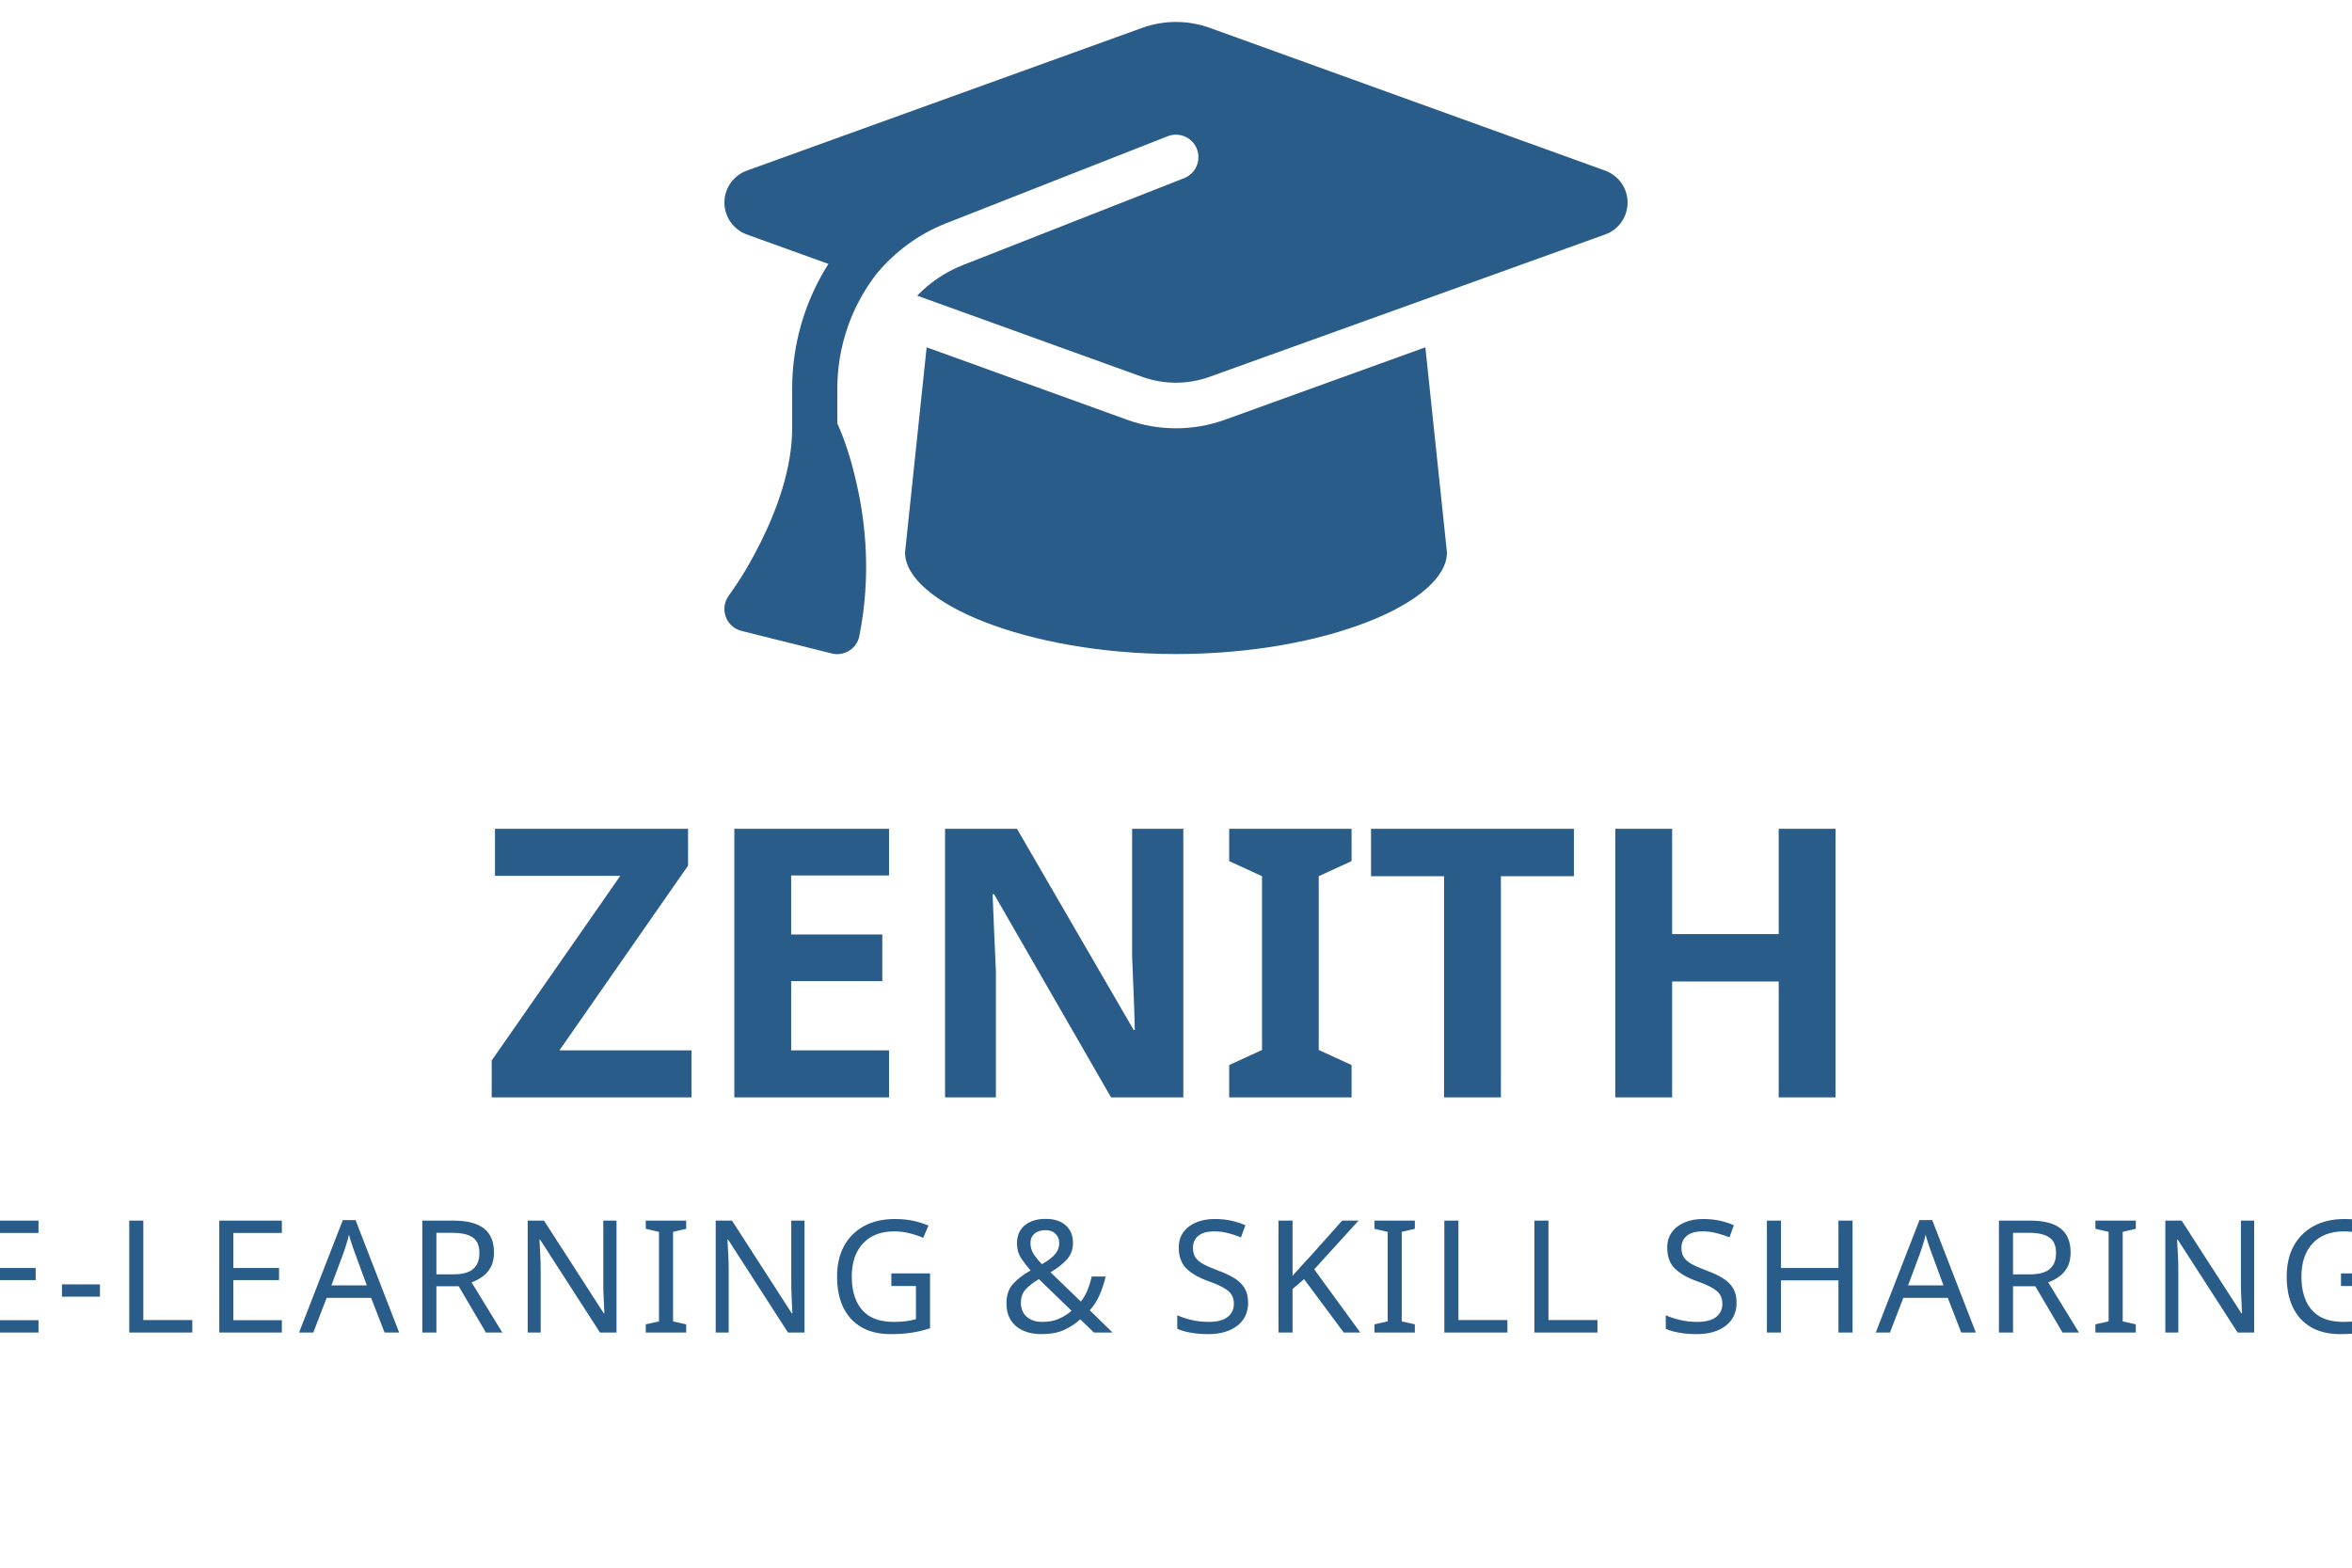
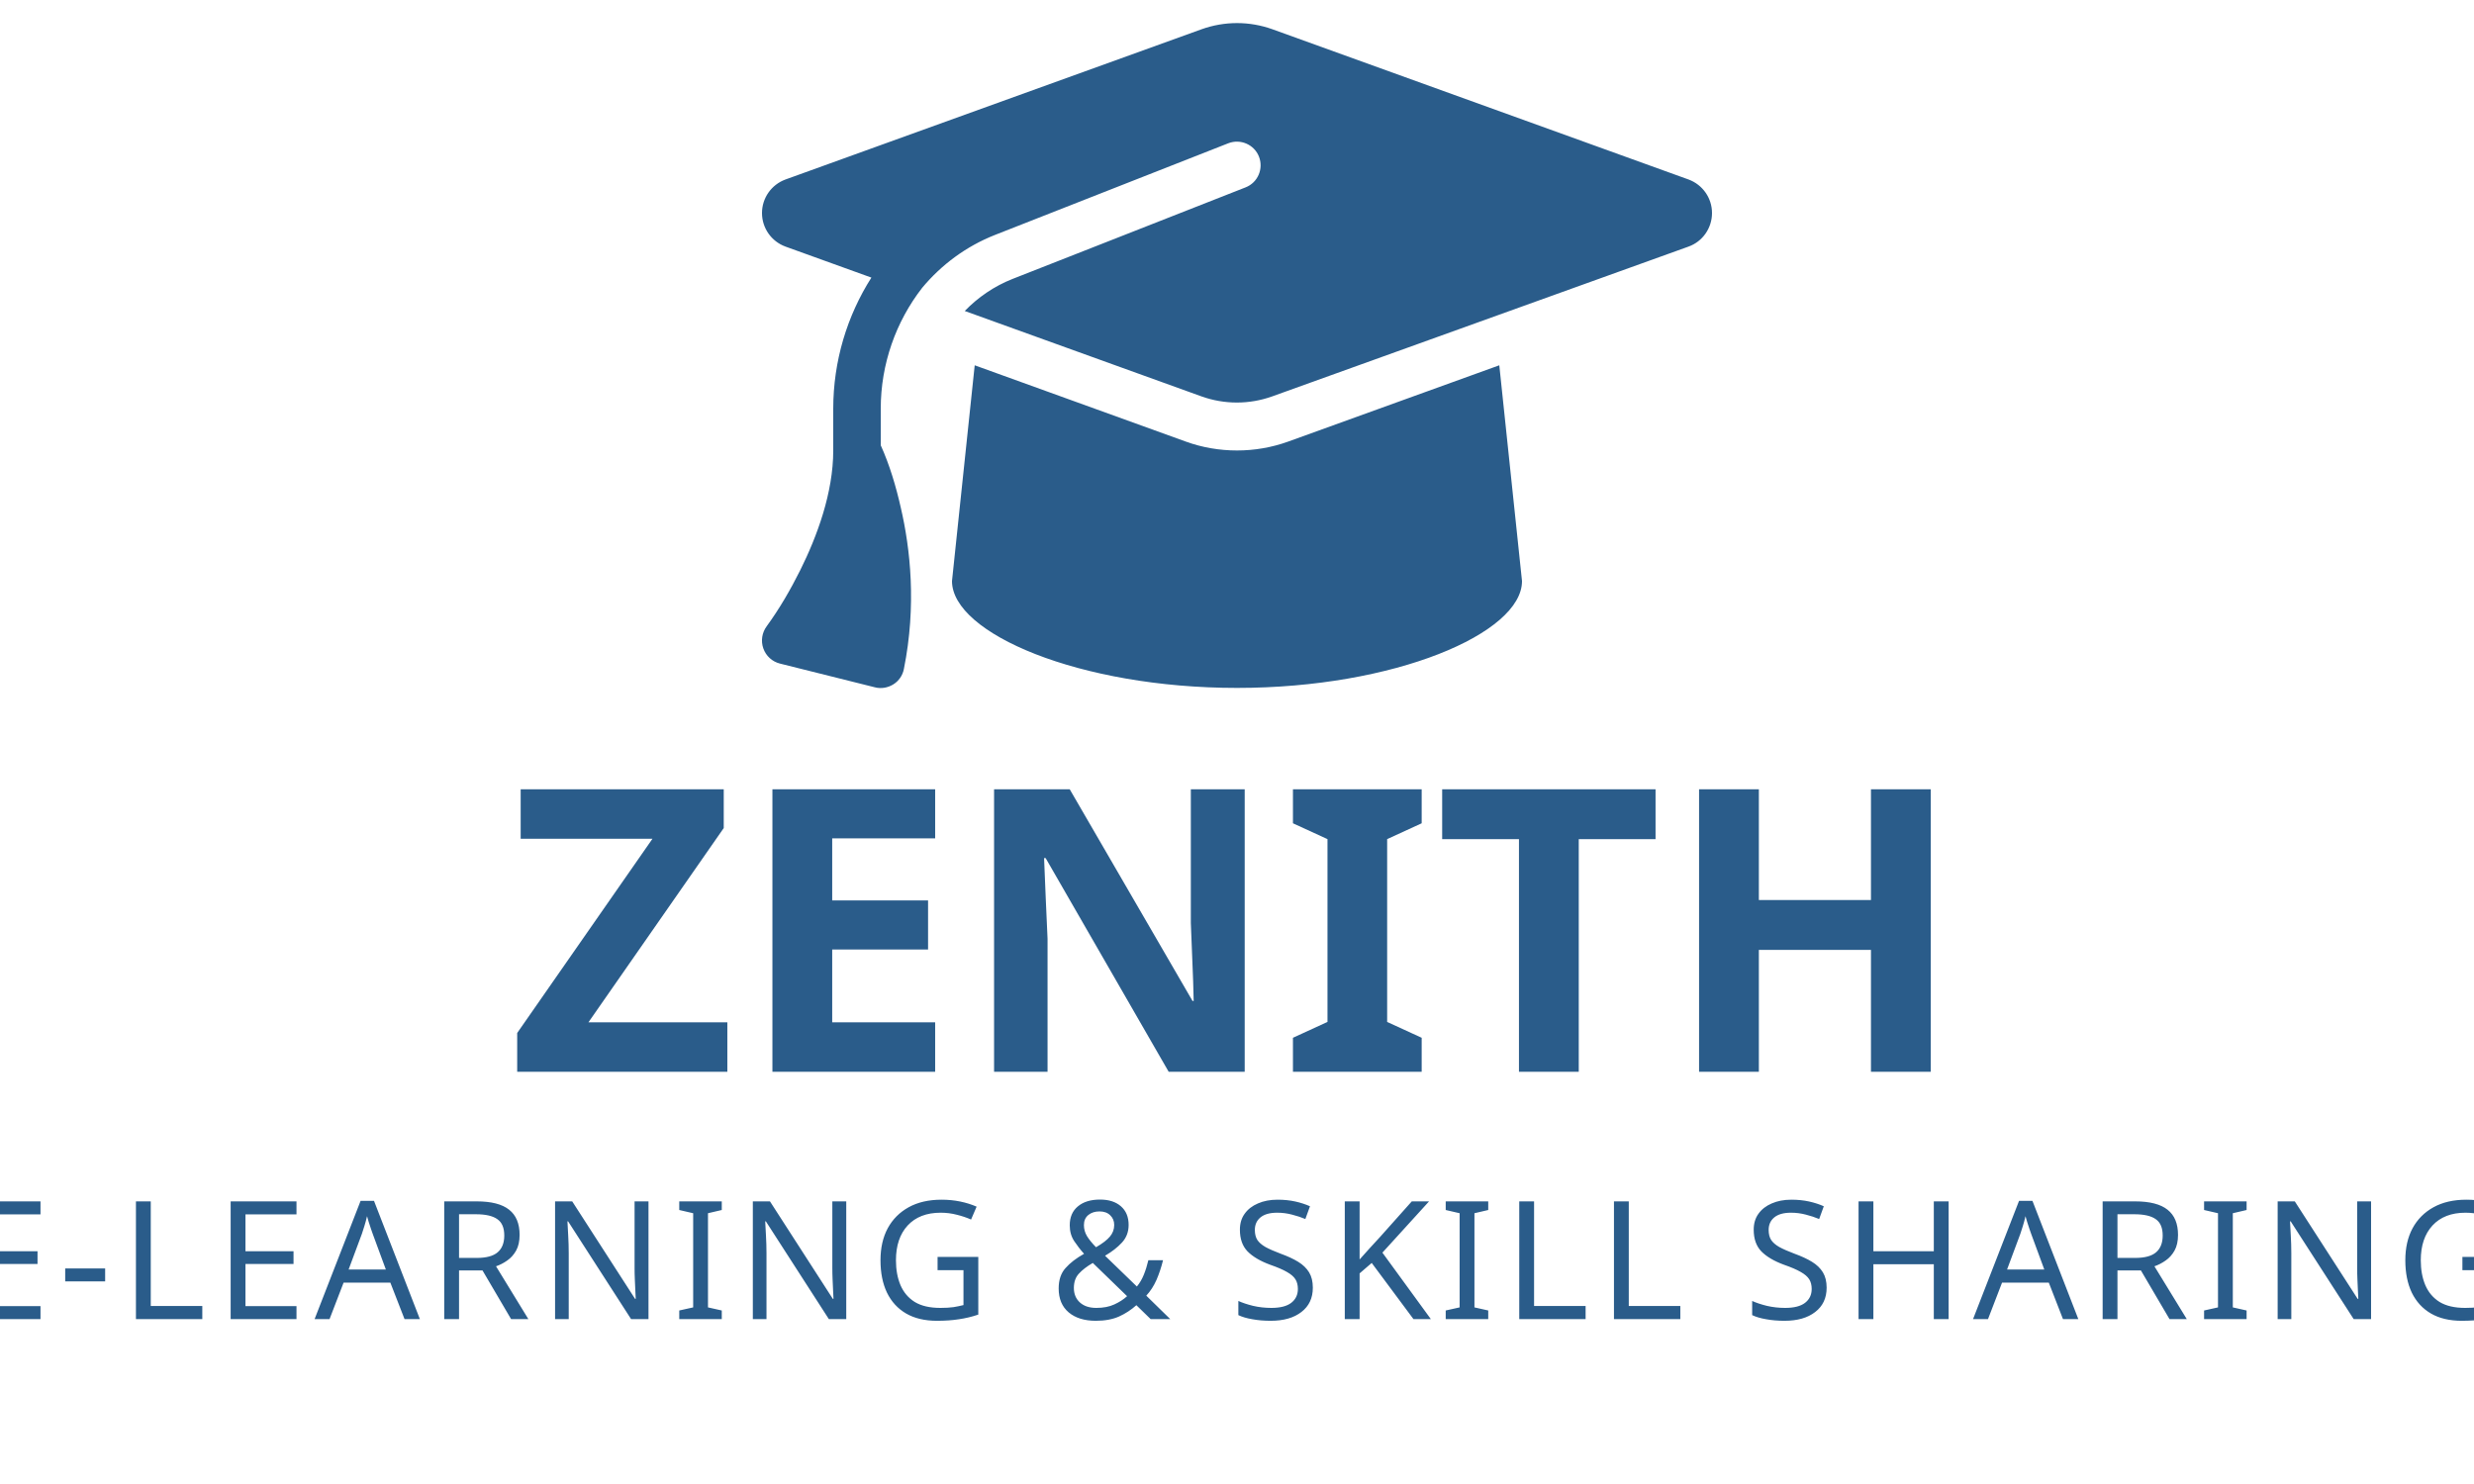
- <svg xmlns="http://www.w3.org/2000/svg" width="300" height="200" viewBox="0 0 300 180">
+ <svg xmlns="http://www.w3.org/2000/svg" viewBox="0 0 300 180" width="100%" height="100%">
  <style>
    .main { fill: #2a5c8a; font-family: 'Segoe UI', sans-serif; }
    .brand { font-size: 48px; font-weight: bold; }
    .subtitle { font-size: 20px; font-weight: 500; letter-spacing: 1px; }
  </style>
-   <g transform="translate(150,45) scale(0.18) translate(-320,-322)">
+   <g transform="translate(150,55) scale(0.18) translate(-320,-322)">
    <path class="main" d="M320 32c-8.1 0-16.1 1.4-23.7 4.1L15.8 137.4C6.3 140.9 0 149.9 0 160s6.3 19.1 15.8 22.6l57.9 20.9C57.3 229.3 48 259.8 48 291.9l0 28.1c0 28.4-10.8 57.7-22.3 80.8c-6.5 13-13.9 25.8-22.5 37.6C0 442.7-.9 448.3 .9 453.4s6 8.9 11.2 10.2l64 16c4.2 1.1 8.7 .3 12.4-2s6.3-6.1 7.1-10.4c8.6-42.8 4.3-81.2-2.1-108.7C90.3 344.3 86 329.8 80 316.5l0-24.6c0-30.2 10.2-58.7 27.9-81.5c12.9-15.5 29.6-28 49.2-35.7l157-61.7c8.2-3.2 17.5 .8 20.7 9s-.8 17.5-9 20.7l-157 61.7c-12.4 4.9-23.3 12.4-32.2 21.6l159.6 57.6c7.6 2.7 15.6 4.1 23.7 4.1s16.1-1.4 23.7-4.1L624.2 182.6c9.5-3.4 15.8-12.5 15.8-22.6s-6.3-19.1-15.8-22.6L343.7 36.1C336.1 33.4 328.1 32 320 32zM128 408c0 35.3 86 72 192 72s192-36.7 192-72L496.7 262.6 354.5 314c-11.1 4-22.8 6-34.5 6s-23.5-2-34.5-6L143.3 262.6 128 408z" />
  </g>
  <text x="150" y="130" text-anchor="middle" class="main brand">ZENITH</text>
  <text x="150" y="160" text-anchor="middle" class="main subtitle">E-LEARNING &amp; SKILL SHARING</text>
</svg>
